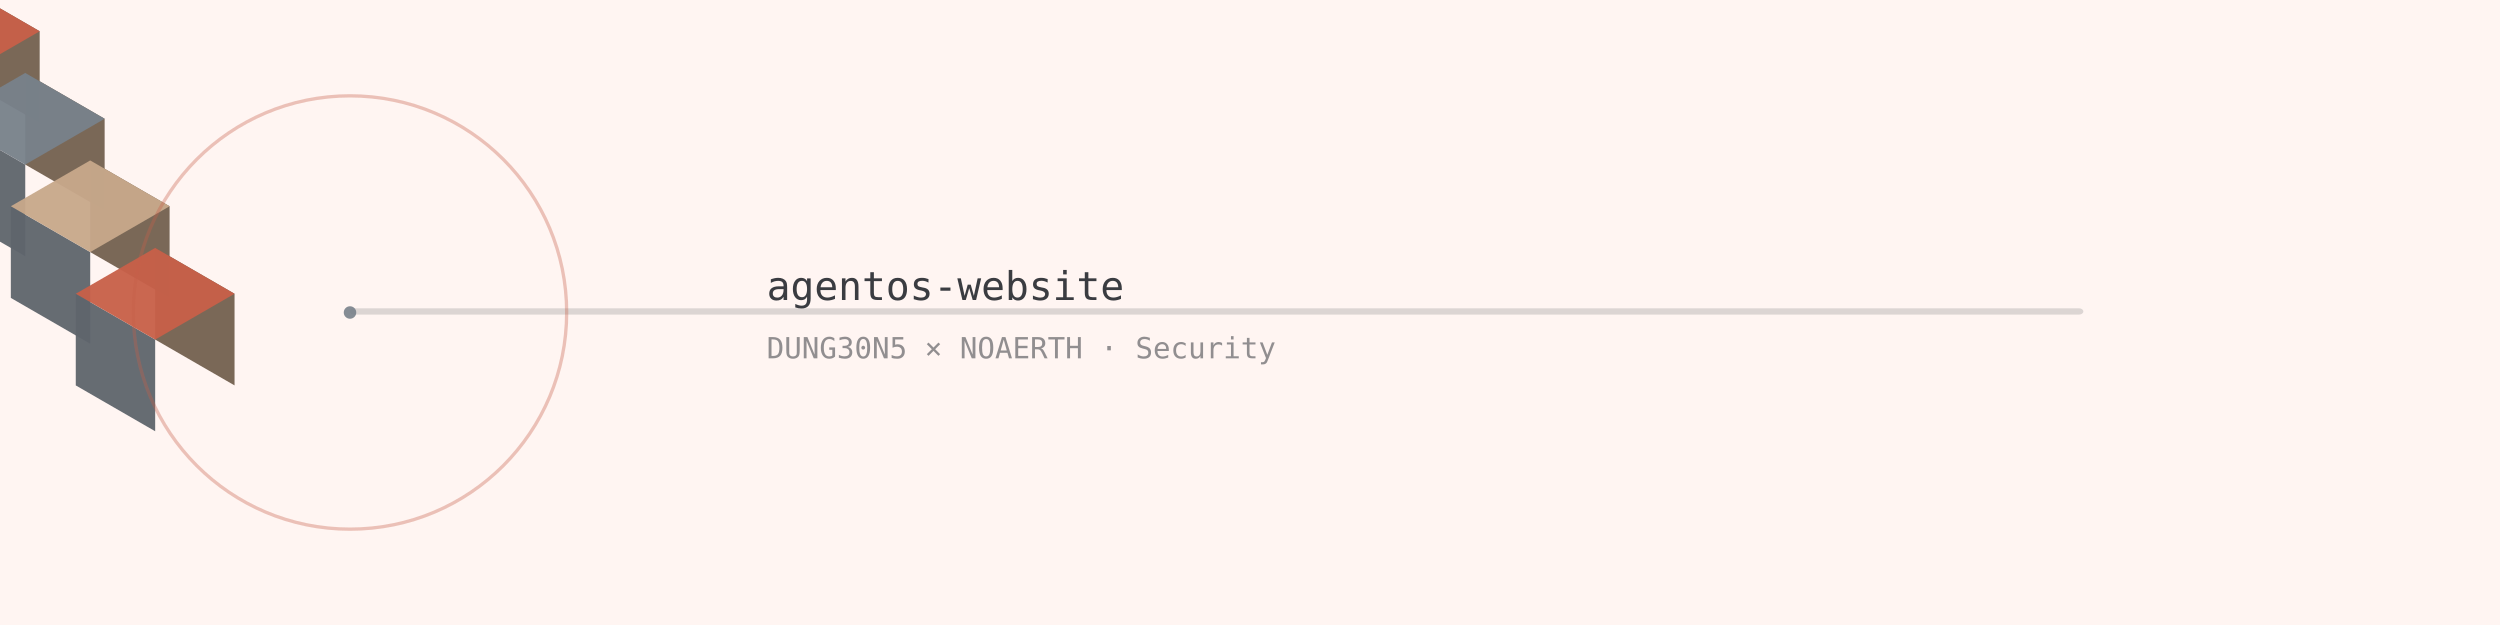
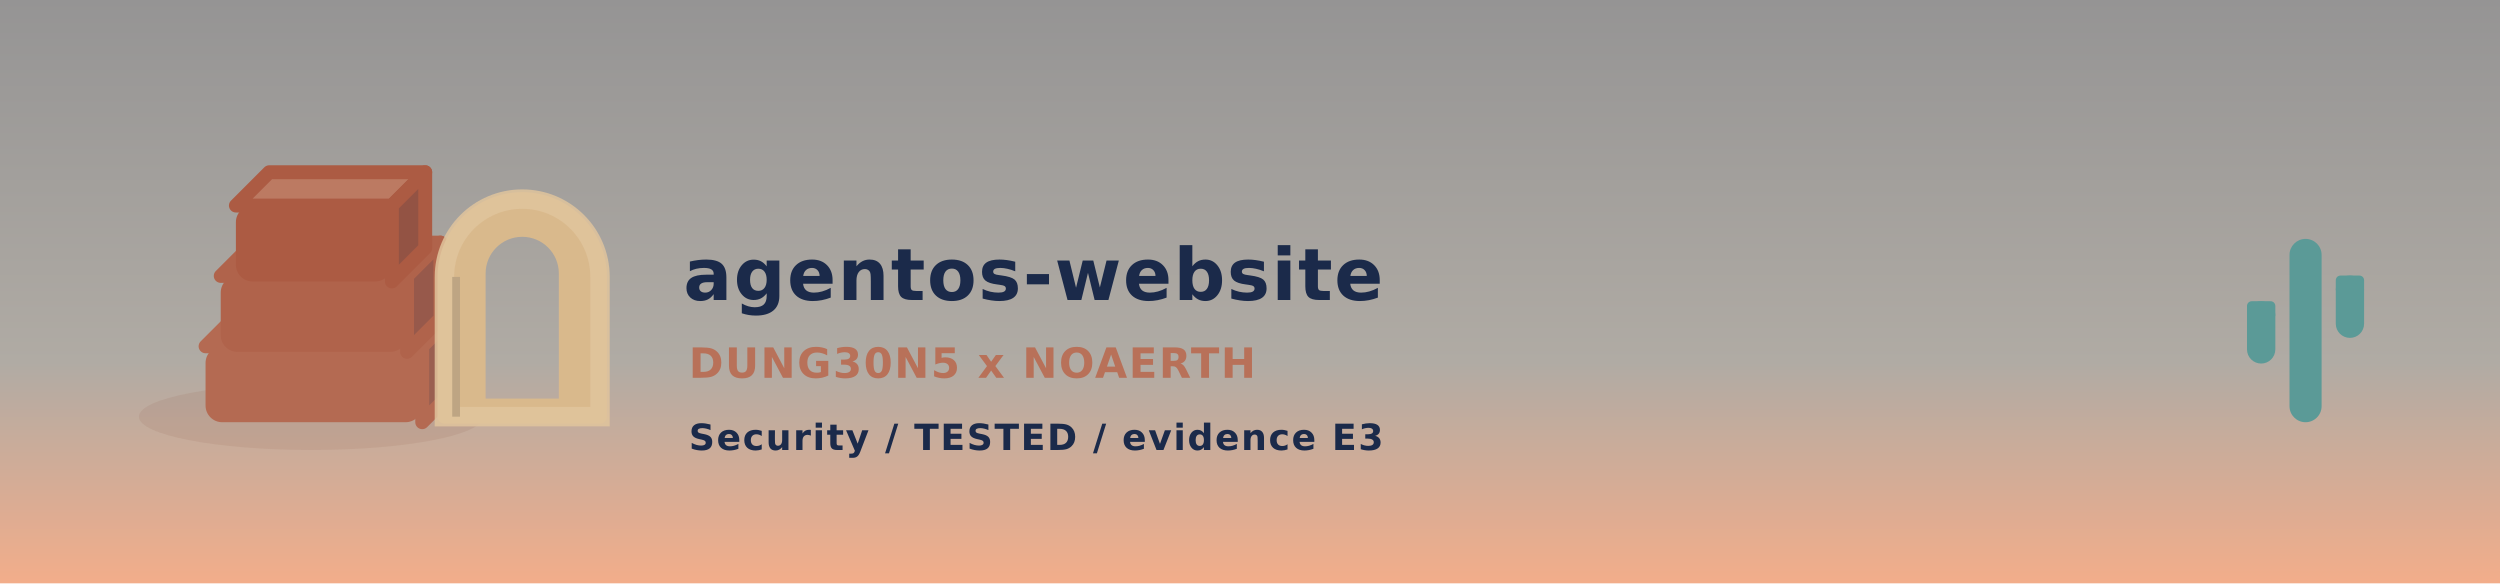
- <svg xmlns="http://www.w3.org/2000/svg" viewBox="0 0 1200 300" width="1200" height="300" role="img" aria-label="agentos-website identity object">
-   <rect width="1200" height="300" fill="#fff5f2" />
-   <defs>
-     <linearGradient id="gft" x1="0" y1="0" x2="1" y2="1">
-       <stop offset="0%" stop-color="#c75f48" />
-       <stop offset="100%" stop-color="#78818a" />
-     </linearGradient>
-   </defs>
-   <rect x="168.00" y="148.00" width="832.00" height="3.00" rx="2.00" fill="rgba(37,40,46,0.160)" opacity="1.00" />
-   <polygon points="-19.05,37.00 19.05,59.00 19.05,15.00 -19.05,-7.00" fill="#736150" opacity="0.95" />
-   <polygon points="-57.16,59.00 -19.05,81.00 -19.05,37.00 -57.16,15.00" fill="#5e656c" opacity="0.95" />
-   <polygon points="-19.05,-7.00 19.05,15.00 -19.05,37.00 -57.16,15.00" fill="#c75f48" opacity="0.95" />
-   <polygon points="12.12,79.00 50.23,101.00 50.23,57.00 12.12,35.00" fill="#736150" opacity="0.95" />
-   <polygon points="-25.98,101.00 12.12,123.00 12.12,79.00 -25.98,57.00" fill="#5e656c" opacity="0.95" />
-   <polygon points="12.12,35.00 50.23,57.00 12.12,79.00 -25.98,57.00" fill="#78818a" opacity="0.95" />
-   <polygon points="43.30,121.00 81.41,143.00 81.41,99.00 43.30,77.00" fill="#736150" opacity="0.95" />
-   <polygon points="5.20,143.00 43.30,165.00 43.30,121.00 5.20,99.00" fill="#5e656c" opacity="0.95" />
-   <polygon points="43.30,77.00 81.41,99.00 43.30,121.00 5.20,99.00" fill="#c7a88a" opacity="0.95" />
-   <polygon points="74.48,163.00 112.58,185.00 112.58,141.00 74.48,119.00" fill="#736150" opacity="0.95" />
-   <polygon points="36.37,185.00 74.48,207.00 74.48,163.00 36.37,141.00" fill="#5e656c" opacity="0.95" />
-   <polygon points="74.48,119.00 112.58,141.00 74.48,163.00 36.37,141.00" fill="#c75f48" opacity="0.95" />
+ <svg xmlns="http://www.w3.org/2000/svg" width="900" height="210" viewBox="0 0 900 210" role="img" aria-label="agentos-website - identity object">
+   <linearGradient id="skyf" x1="0" y1="0" x2="0" y2="1">
+     <stop offset="0" stop-color="#959494" />
+     <stop offset="0.62" stop-color="#b0aba4" />
+     <stop offset="1" stop-color="#f3ad8a" />
+   </linearGradient>
+   <rect width="900" height="210" fill="url(#skyf)" />
+   <rect x="0" y="352" width="900" height="-142" fill="#e9cda3" />
+   <rect x="0" y="352" width="900" height="3" fill="#ebd1a9" />
+   <ellipse cx="112" cy="150" rx="62" ry="12" fill="rgba(138,90,68,0.11)" />
  <g>
-     <circle cx="168.00" cy="150.00" r="104.00" fill="none" stroke="rgba(199,95,72,0.350)" stroke-width="1.60" opacity="1.00" />
-     <animate attributeName="opacity" values="0.25;1.0;0.25" dur="19.5s" begin="0s" repeatCount="indefinite" />
+     <path d="M74,124.67 L152,124.67 L164,112.67 L86,112.67 Z" fill="#c3866d" stroke="#b46a52" stroke-width="5" stroke-linejoin="round" />
+     <path d="M152,124.67 L164,112.67 L164,140 L152,152 Z" fill="#9a5f51" stroke="#b46a52" stroke-width="5" stroke-linejoin="round" />
+     <rect x="74" y="124.67" width="78" height="27.33" rx="6" fill="#b46a52" />
+     <path d="M79.46,99.33 L146.54,99.33 L158.54,87.33 L91.46,87.33 Z" fill="#bf8068" stroke="#b0634b" stroke-width="5" stroke-linejoin="round" />
+     <path d="M146.54,99.33 L158.54,87.33 L158.54,114.67 L146.54,126.67 Z" fill="#97594b" stroke="#b0634b" stroke-width="5" stroke-linejoin="round" />
+     <rect x="79.46" y="99.33" width="67.08" height="27.33" rx="6" fill="#b0634b" />
+     <path d="M84.92,74 L141.08,74 L153.08,62 L96.92,62 Z" fill="#bc7a62" stroke="#ac5b43" stroke-width="5" stroke-linejoin="round" />
+     <path d="M141.08,74 L153.08,62 L153.08,89.33 L141.08,101.33 Z" fill="#935344" stroke="#ac5b43" stroke-width="5" stroke-linejoin="round" />
+     <rect x="84.92" y="74" width="56.16" height="27.33" rx="6" fill="#ac5b43" />
+     <animate attributeName="opacity" values="0.72;1;0.72" dur="6s" begin="0s" repeatCount="indefinite" />
  </g>
-   <circle cx="168" cy="150" r="3" fill="rgba(120,129,138,0.900)">
-     <animate attributeName="opacity" values="0.35;0.95;0.35" dur="19.5s" begin="0s" repeatCount="indefinite" />
-   </circle>
-   <text x="368" y="144" font-family="ui-monospace,Menlo,monospace" font-size="19" fill="rgba(37,40,46,0.900)">agentos-website</text>
-   <text x="368" y="172" font-family="ui-monospace,Menlo,monospace" font-size="14" fill="rgba(37,40,46,0.500)">DUNG30N5 × NOAERTH · Security</text>
+   <path d="M160,150 L160,99.68 A28,28 0 0 1 216,99.68 L216,150 Z M172.32,146 L172.32,98.43 A15.68,15.68 0 0 1 203.68,98.43 L203.68,146 Z" fill="#d9b98c" fill-rule="evenodd" stroke="#d9b98c" stroke-width="5" stroke-linejoin="round" />
+   <path d="M160,150 L160,99.68 A28,28 0 0 1 216,99.68 L216,150 Z" fill="none" stroke="#e0c49c" stroke-width="7" stroke-linecap="round" opacity="0.85" />
+   <rect x="162.8" y="99.68" width="2.8" height="50.32" fill="#bea583" />
+   <text x="246" y="108" font-family="Verdana,DejaVu Sans,sans-serif" font-size="26" font-weight="700" letter-spacing="0.6" fill="#1b2a4a" text-anchor="start">agentos-website</text>
+   <text x="248" y="136" font-family="Verdana,DejaVu Sans,sans-serif" font-size="15" font-weight="700" letter-spacing="0.6" fill="#b87159" text-anchor="start">DUNG30N5 x NOAERTH</text>
+   <text x="248" y="162" font-family="Verdana,DejaVu Sans,sans-serif" font-size="13" font-weight="700" letter-spacing="0.6" fill="#1b2a4a" text-anchor="start">Security  /  TESTED  /  evidence E3</text>
+   <rect x="824.22" y="86" width="11.56" height="66" rx="5.78" fill="#5b9a97" />
+   <rect x="808.92" y="108.44" width="10.2" height="22.44" rx="5.1" fill="#5b9a97" />
+   <rect x="808.92" y="108.44" width="10.2" height="6.6" rx="1.7" fill="#5b9a97" />
+   <rect x="840.88" y="99.2" width="10.2" height="22.44" rx="5.1" fill="#5b9a97" />
+   <rect x="840.88" y="99.2" width="10.2" height="6.6" rx="1.7" fill="#5b9a97" />
</svg>
